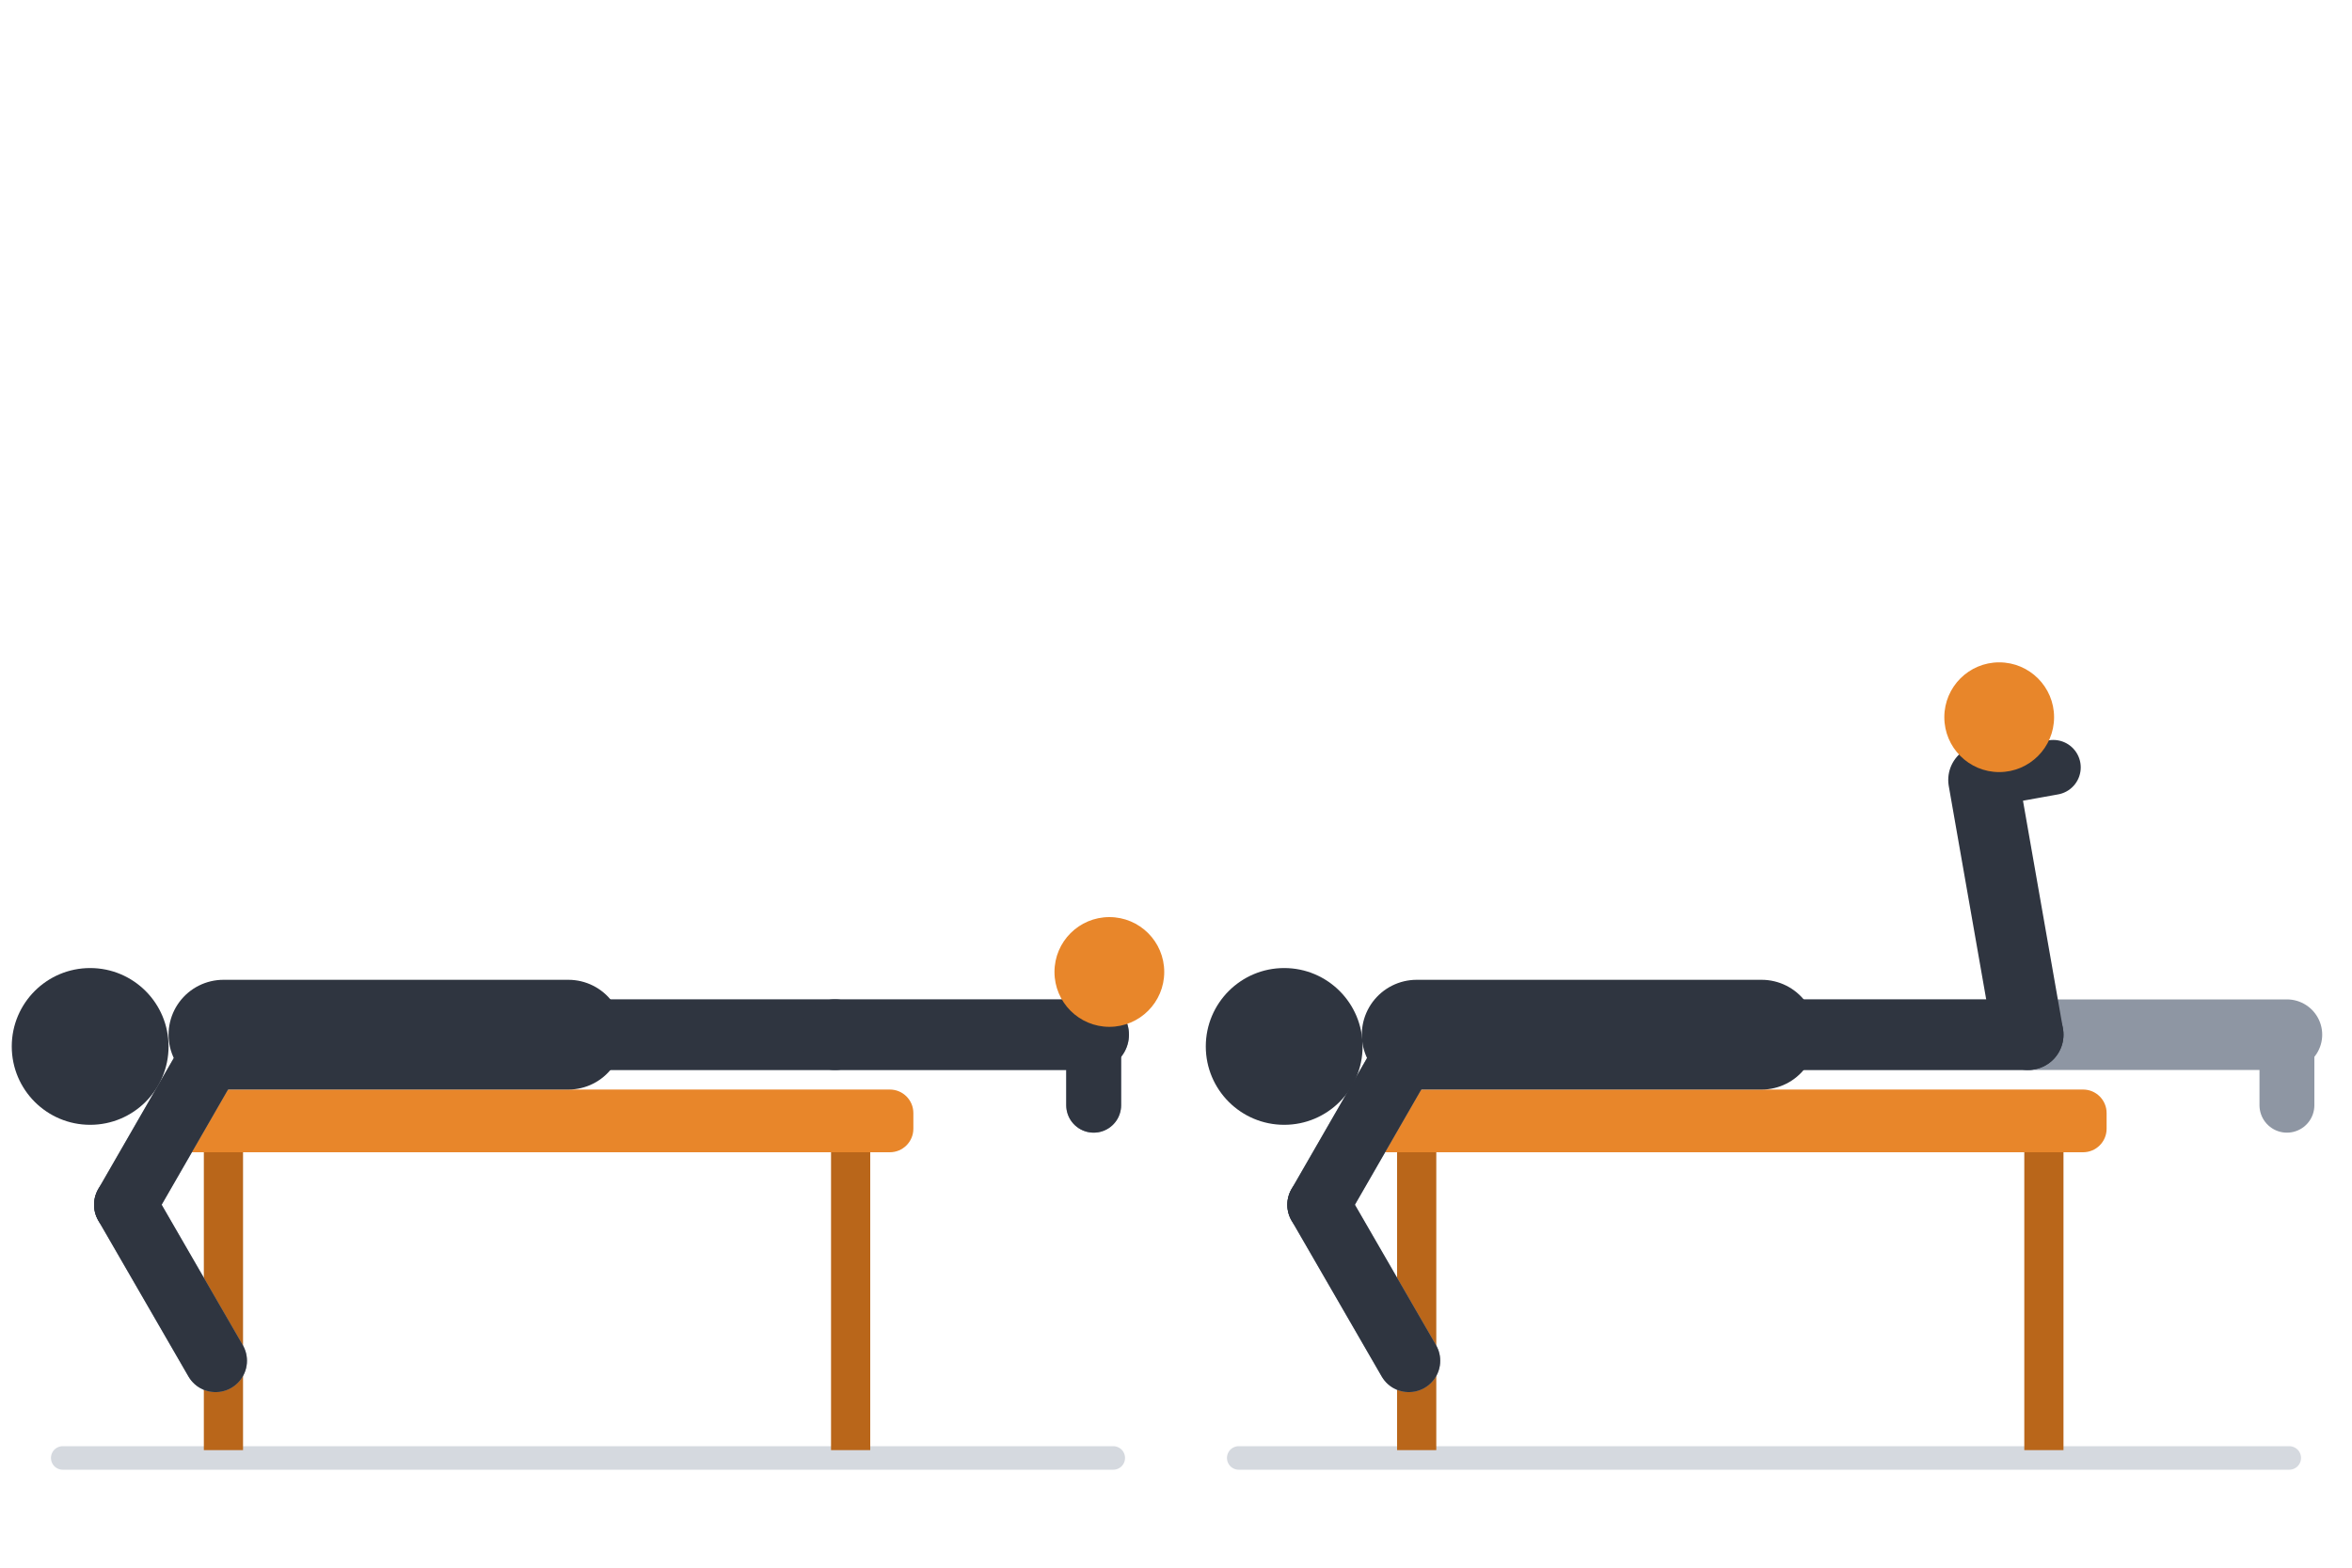
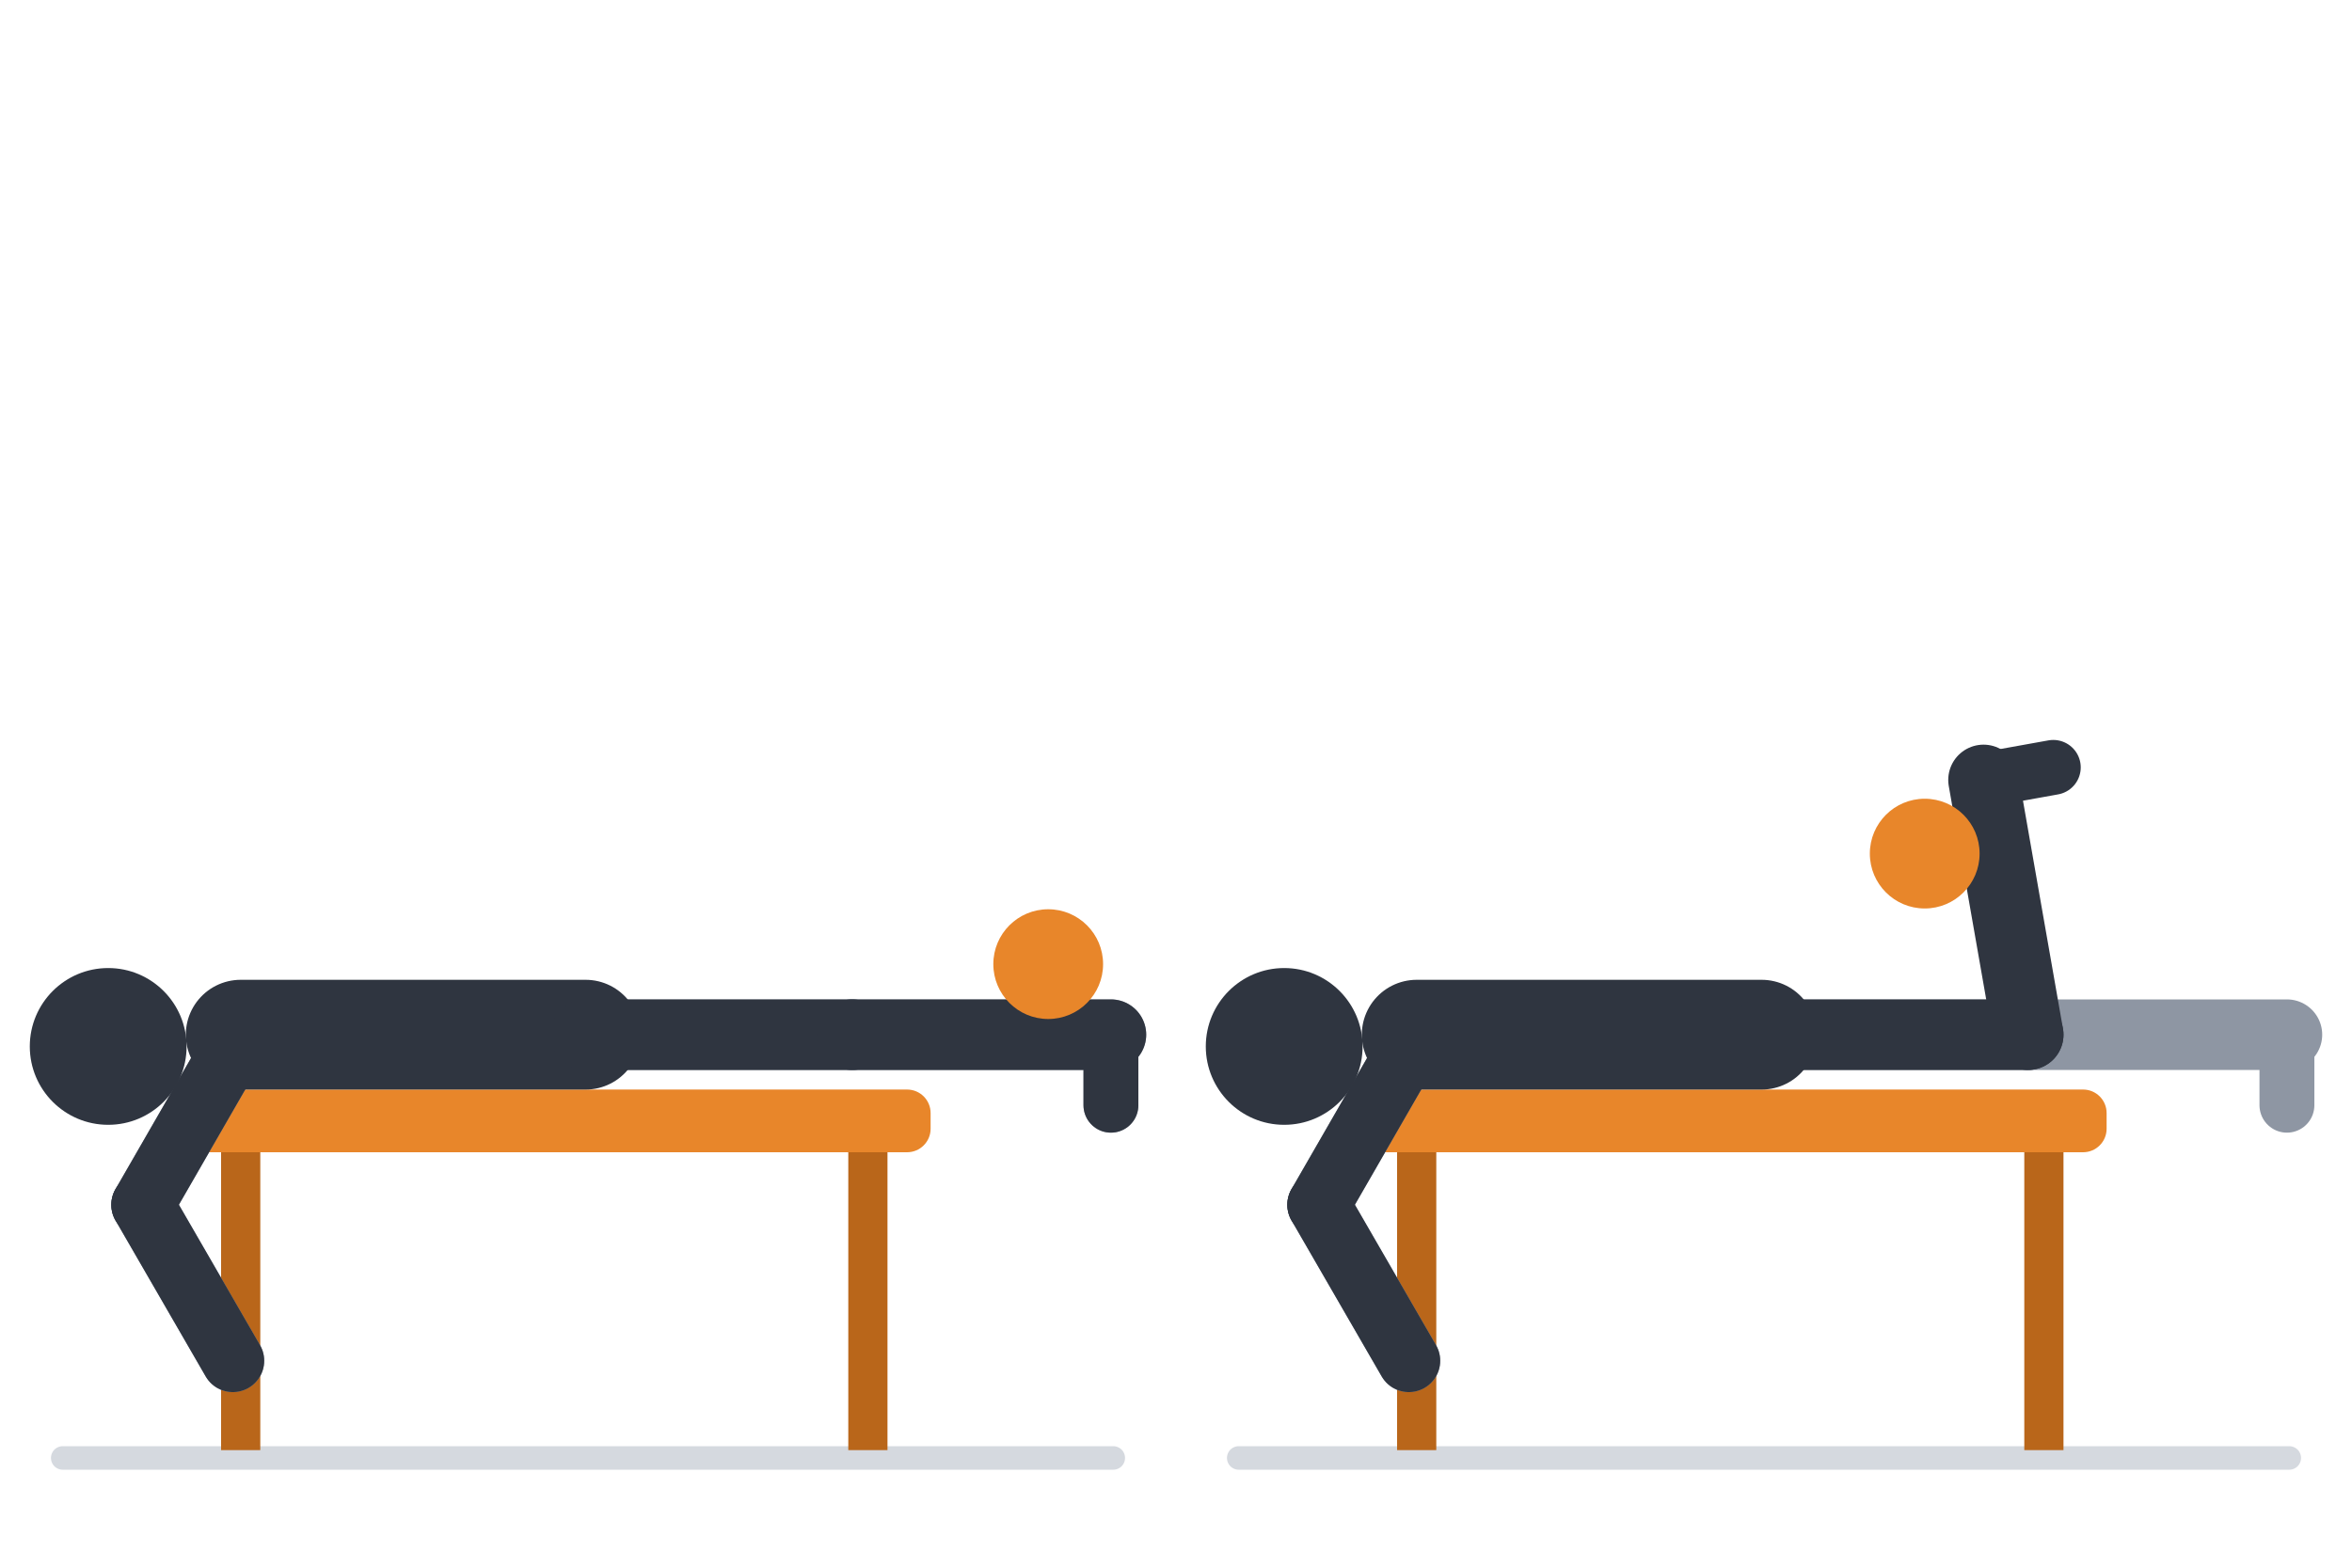
<svg xmlns="http://www.w3.org/2000/svg" width="300" height="200" viewBox="0 0 300 200">
  <line x1="8.0" y1="186.0" x2="142.0" y2="186.0" stroke="#D5D9DF" stroke-width="3" stroke-linecap="round" />
-   <rect x="20.5" y="139.0" width="96.0" height="8.0" rx="3" fill="#E8862A" />
-   <line x1="28.5" y1="147.0" x2="28.5" y2="185.0" stroke="#B9661A" stroke-width="5" stroke-linecap="butt" />
-   <line x1="108.5" y1="147.0" x2="108.5" y2="185.0" stroke="#B9661A" stroke-width="5" stroke-linecap="butt" />
-   <line x1="28.5" y1="132.0" x2="16.0" y2="153.7" stroke="#8E96A3" stroke-width="8" stroke-linecap="round" />
-   <line x1="16.0" y1="153.7" x2="27.5" y2="173.6" stroke="#8E96A3" stroke-width="8" stroke-linecap="round" />
-   <line x1="72.5" y1="132.0" x2="106.5" y2="132.0" stroke="#8E96A3" stroke-width="9" stroke-linecap="round" />
-   <line x1="106.5" y1="132.0" x2="139.5" y2="132.0" stroke="#8E96A3" stroke-width="9" stroke-linecap="round" />
-   <line x1="139.5" y1="132.0" x2="139.5" y2="141.0" stroke="#8E96A3" stroke-width="7" stroke-linecap="round" />
-   <line x1="72.5" y1="132.0" x2="28.5" y2="132.0" stroke="#2F3540" stroke-width="14" stroke-linecap="round" />
-   <circle cx="11.5" cy="133.5" r="10.0" fill="#2F3540" />
-   <line x1="72.5" y1="132.0" x2="106.5" y2="132.0" stroke="#2F3540" stroke-width="9" stroke-linecap="round" />
-   <line x1="106.5" y1="132.0" x2="139.5" y2="132.0" stroke="#2F3540" stroke-width="9" stroke-linecap="round" />
-   <line x1="139.5" y1="132.0" x2="139.5" y2="141.0" stroke="#2F3540" stroke-width="7" stroke-linecap="round" />
-   <line x1="28.5" y1="132.0" x2="16.0" y2="153.7" stroke="#2F3540" stroke-width="8" stroke-linecap="round" />
-   <line x1="16.0" y1="153.7" x2="27.5" y2="173.6" stroke="#2F3540" stroke-width="8" stroke-linecap="round" />
-   <circle cx="141.5" cy="124.0" r="7.0" fill="#E8862A" />
+   <rect x="22.7" y="139.0" width="96.0" height="8.0" rx="3" fill="#E8862A" />
+   <line x1="30.7" y1="147.0" x2="30.7" y2="185.0" stroke="#B9661A" stroke-width="5" stroke-linecap="butt" />
+   <line x1="110.7" y1="147.0" x2="110.7" y2="185.0" stroke="#B9661A" stroke-width="5" stroke-linecap="butt" />
+   <line x1="30.7" y1="132.0" x2="18.2" y2="153.7" stroke="#8E96A3" stroke-width="8" stroke-linecap="round" />
+   <line x1="18.2" y1="153.7" x2="29.7" y2="173.6" stroke="#8E96A3" stroke-width="8" stroke-linecap="round" />
+   <line x1="74.7" y1="132.0" x2="108.7" y2="132.0" stroke="#8E96A3" stroke-width="9" stroke-linecap="round" />
+   <line x1="108.7" y1="132.0" x2="141.7" y2="132.0" stroke="#8E96A3" stroke-width="9" stroke-linecap="round" />
+   <line x1="141.7" y1="132.0" x2="141.7" y2="141.0" stroke="#8E96A3" stroke-width="7" stroke-linecap="round" />
+   <line x1="74.7" y1="132.0" x2="30.7" y2="132.0" stroke="#2F3540" stroke-width="14" stroke-linecap="round" />
+   <circle cx="13.8" cy="133.5" r="10.0" fill="#2F3540" />
+   <line x1="74.7" y1="132.0" x2="108.7" y2="132.0" stroke="#2F3540" stroke-width="9" stroke-linecap="round" />
+   <line x1="108.7" y1="132.0" x2="141.7" y2="132.0" stroke="#2F3540" stroke-width="9" stroke-linecap="round" />
+   <line x1="141.7" y1="132.0" x2="141.7" y2="141.0" stroke="#2F3540" stroke-width="7" stroke-linecap="round" />
+   <line x1="30.7" y1="132.0" x2="18.2" y2="153.7" stroke="#2F3540" stroke-width="8" stroke-linecap="round" />
+   <line x1="18.2" y1="153.7" x2="29.7" y2="173.6" stroke="#2F3540" stroke-width="8" stroke-linecap="round" />
+   <circle cx="133.7" cy="123.0" r="7.0" fill="#E8862A" />
  <line x1="158.0" y1="186.0" x2="292.0" y2="186.0" stroke="#D5D9DF" stroke-width="3" stroke-linecap="round" />
  <rect x="172.7" y="139.0" width="96.0" height="8.0" rx="3" fill="#E8862A" />
  <line x1="180.7" y1="147.0" x2="180.7" y2="185.0" stroke="#B9661A" stroke-width="5" stroke-linecap="butt" />
  <line x1="260.7" y1="147.0" x2="260.7" y2="185.0" stroke="#B9661A" stroke-width="5" stroke-linecap="butt" />
  <line x1="180.7" y1="132.0" x2="168.2" y2="153.7" stroke="#8E96A3" stroke-width="8" stroke-linecap="round" />
  <line x1="168.2" y1="153.7" x2="179.7" y2="173.6" stroke="#8E96A3" stroke-width="8" stroke-linecap="round" />
  <line x1="224.7" y1="132.0" x2="258.7" y2="132.0" stroke="#8E96A3" stroke-width="9" stroke-linecap="round" />
  <line x1="258.7" y1="132.0" x2="291.7" y2="132.0" stroke="#8E96A3" stroke-width="9" stroke-linecap="round" />
  <line x1="291.7" y1="132.0" x2="291.7" y2="141.0" stroke="#8E96A3" stroke-width="7" stroke-linecap="round" />
  <line x1="224.7" y1="132.0" x2="180.7" y2="132.0" stroke="#2F3540" stroke-width="14" stroke-linecap="round" />
  <circle cx="163.8" cy="133.5" r="10.0" fill="#2F3540" />
  <line x1="224.7" y1="132.0" x2="258.7" y2="132.0" stroke="#2F3540" stroke-width="9" stroke-linecap="round" />
  <line x1="258.7" y1="132.0" x2="253.0" y2="99.5" stroke="#2F3540" stroke-width="9" stroke-linecap="round" />
  <line x1="253.0" y1="99.5" x2="261.9" y2="97.9" stroke="#2F3540" stroke-width="7" stroke-linecap="round" />
  <line x1="180.7" y1="132.0" x2="168.2" y2="153.7" stroke="#2F3540" stroke-width="8" stroke-linecap="round" />
  <line x1="168.2" y1="153.7" x2="179.7" y2="173.6" stroke="#2F3540" stroke-width="8" stroke-linecap="round" />
-   <circle cx="255.0" cy="91.5" r="7.0" fill="#E8862A" />
+   <circle cx="245.5" cy="108.9" r="7.0" fill="#E8862A" />
</svg>
